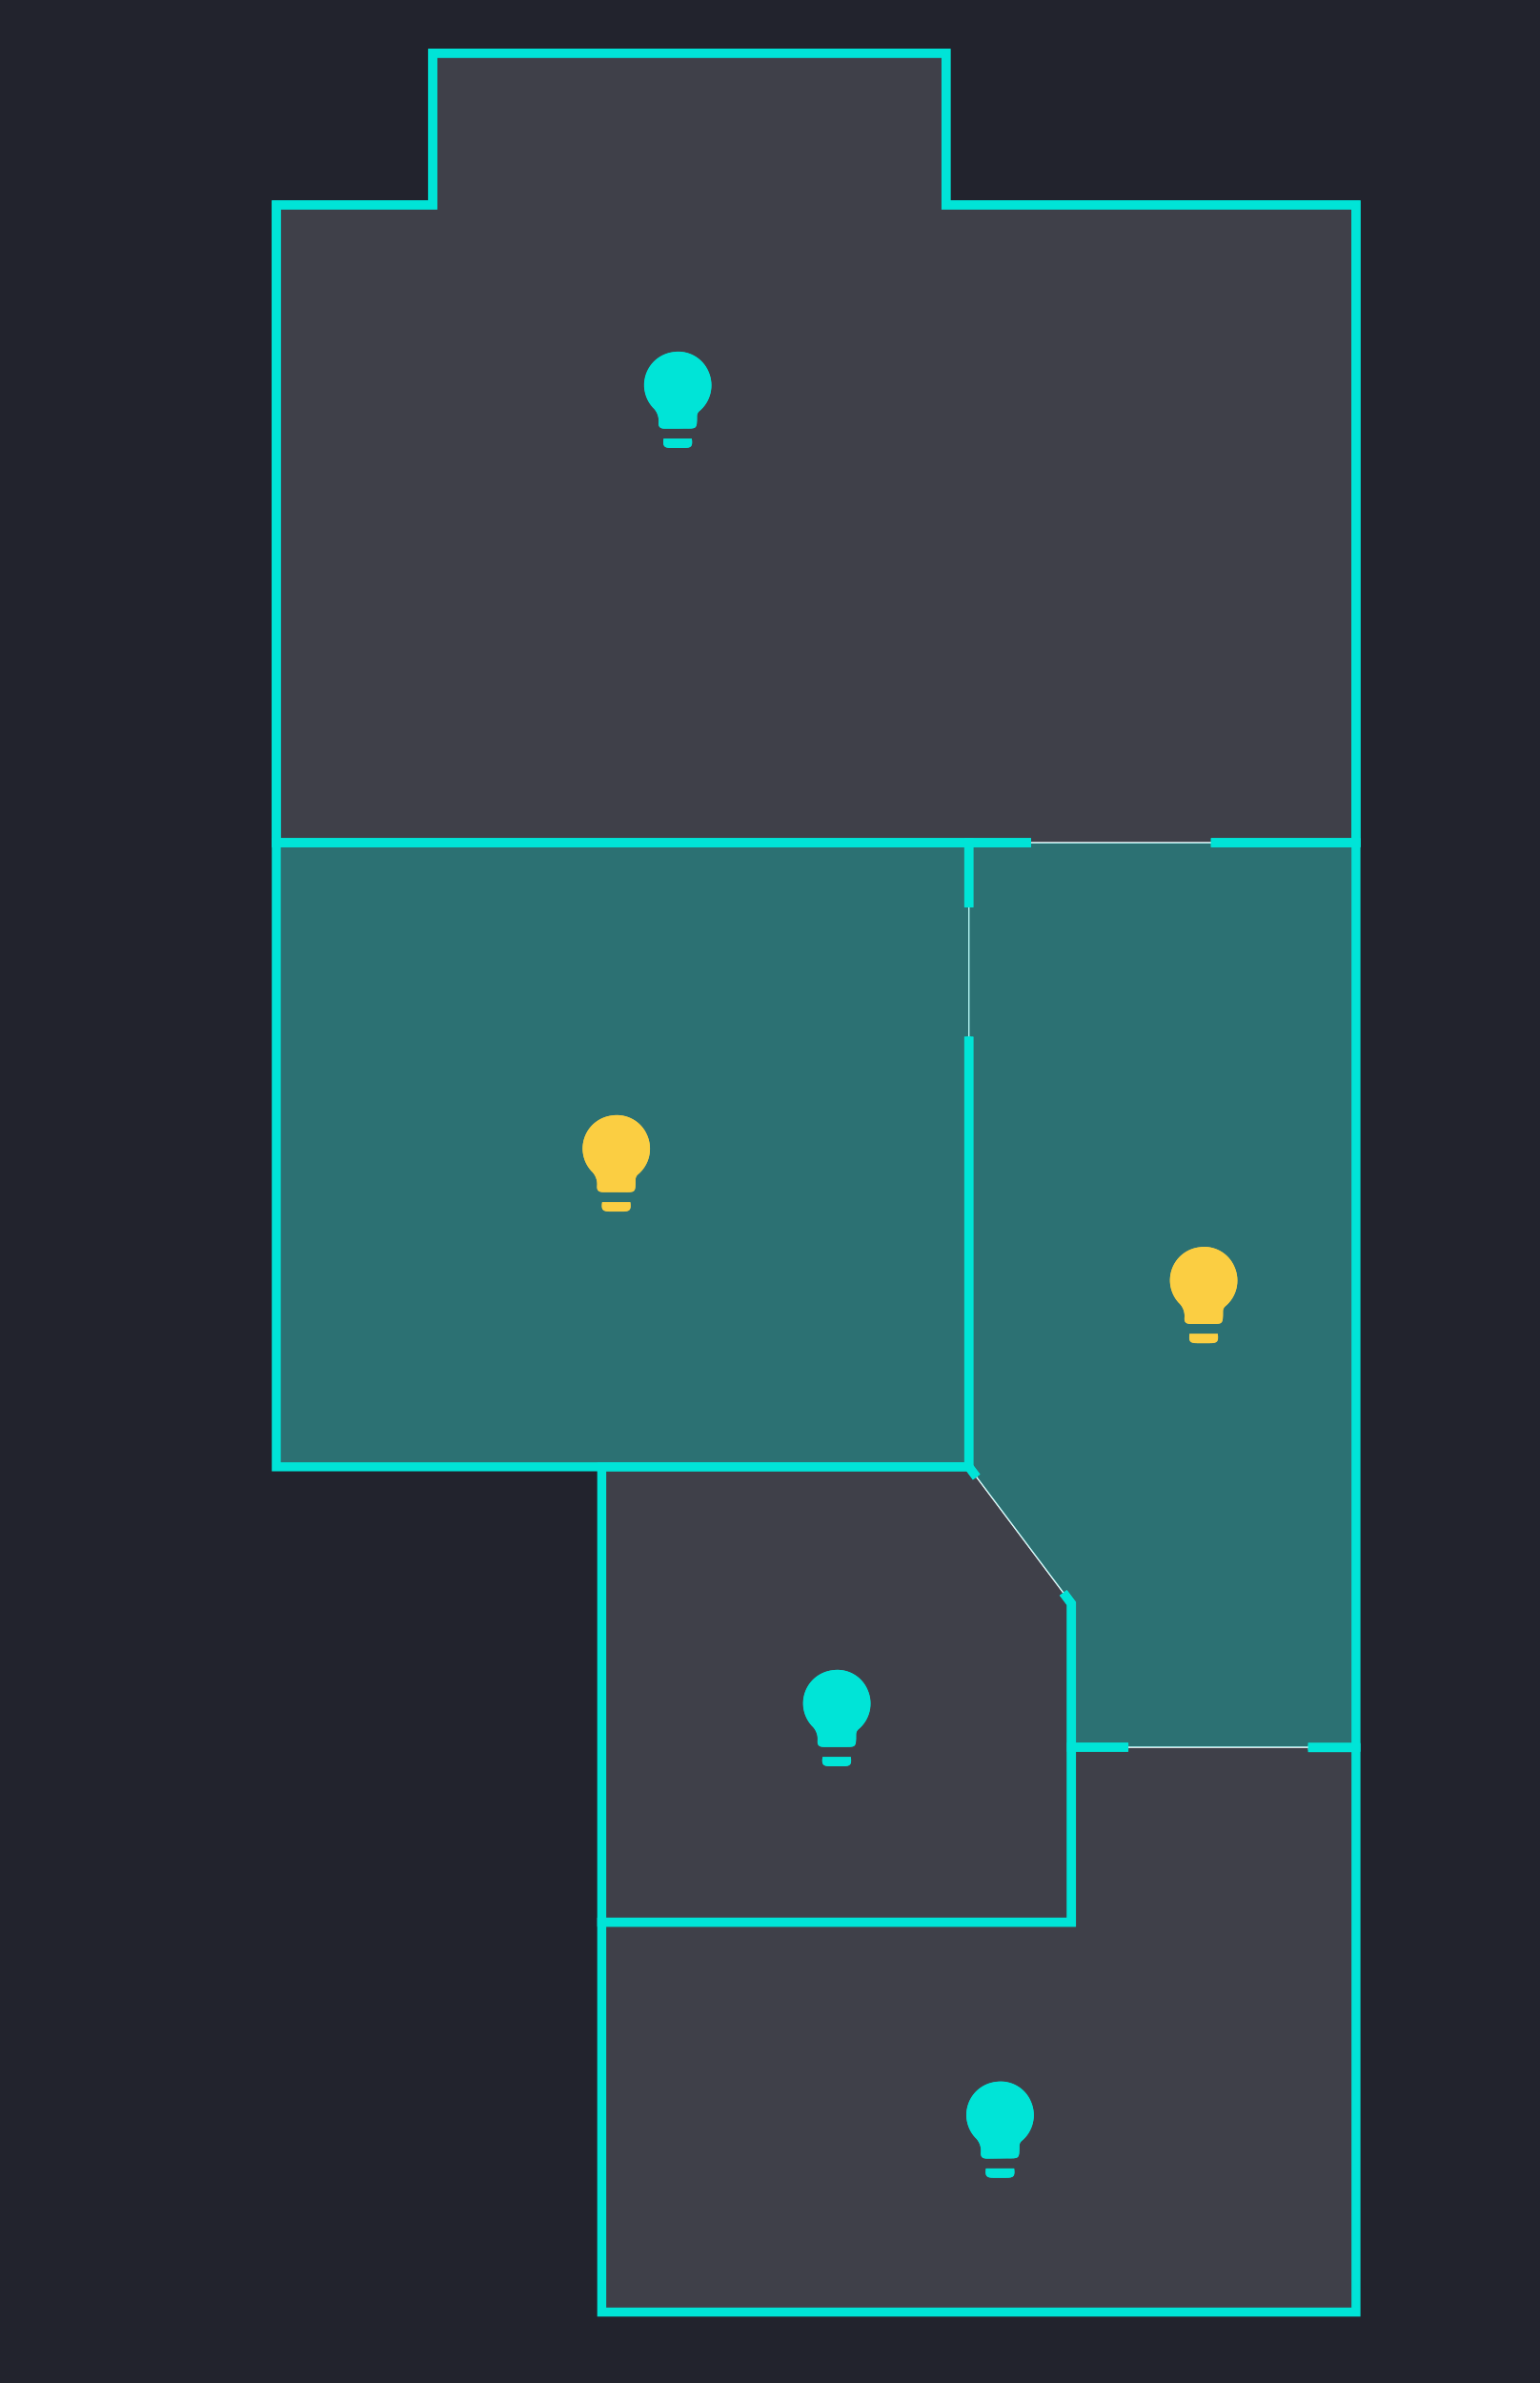
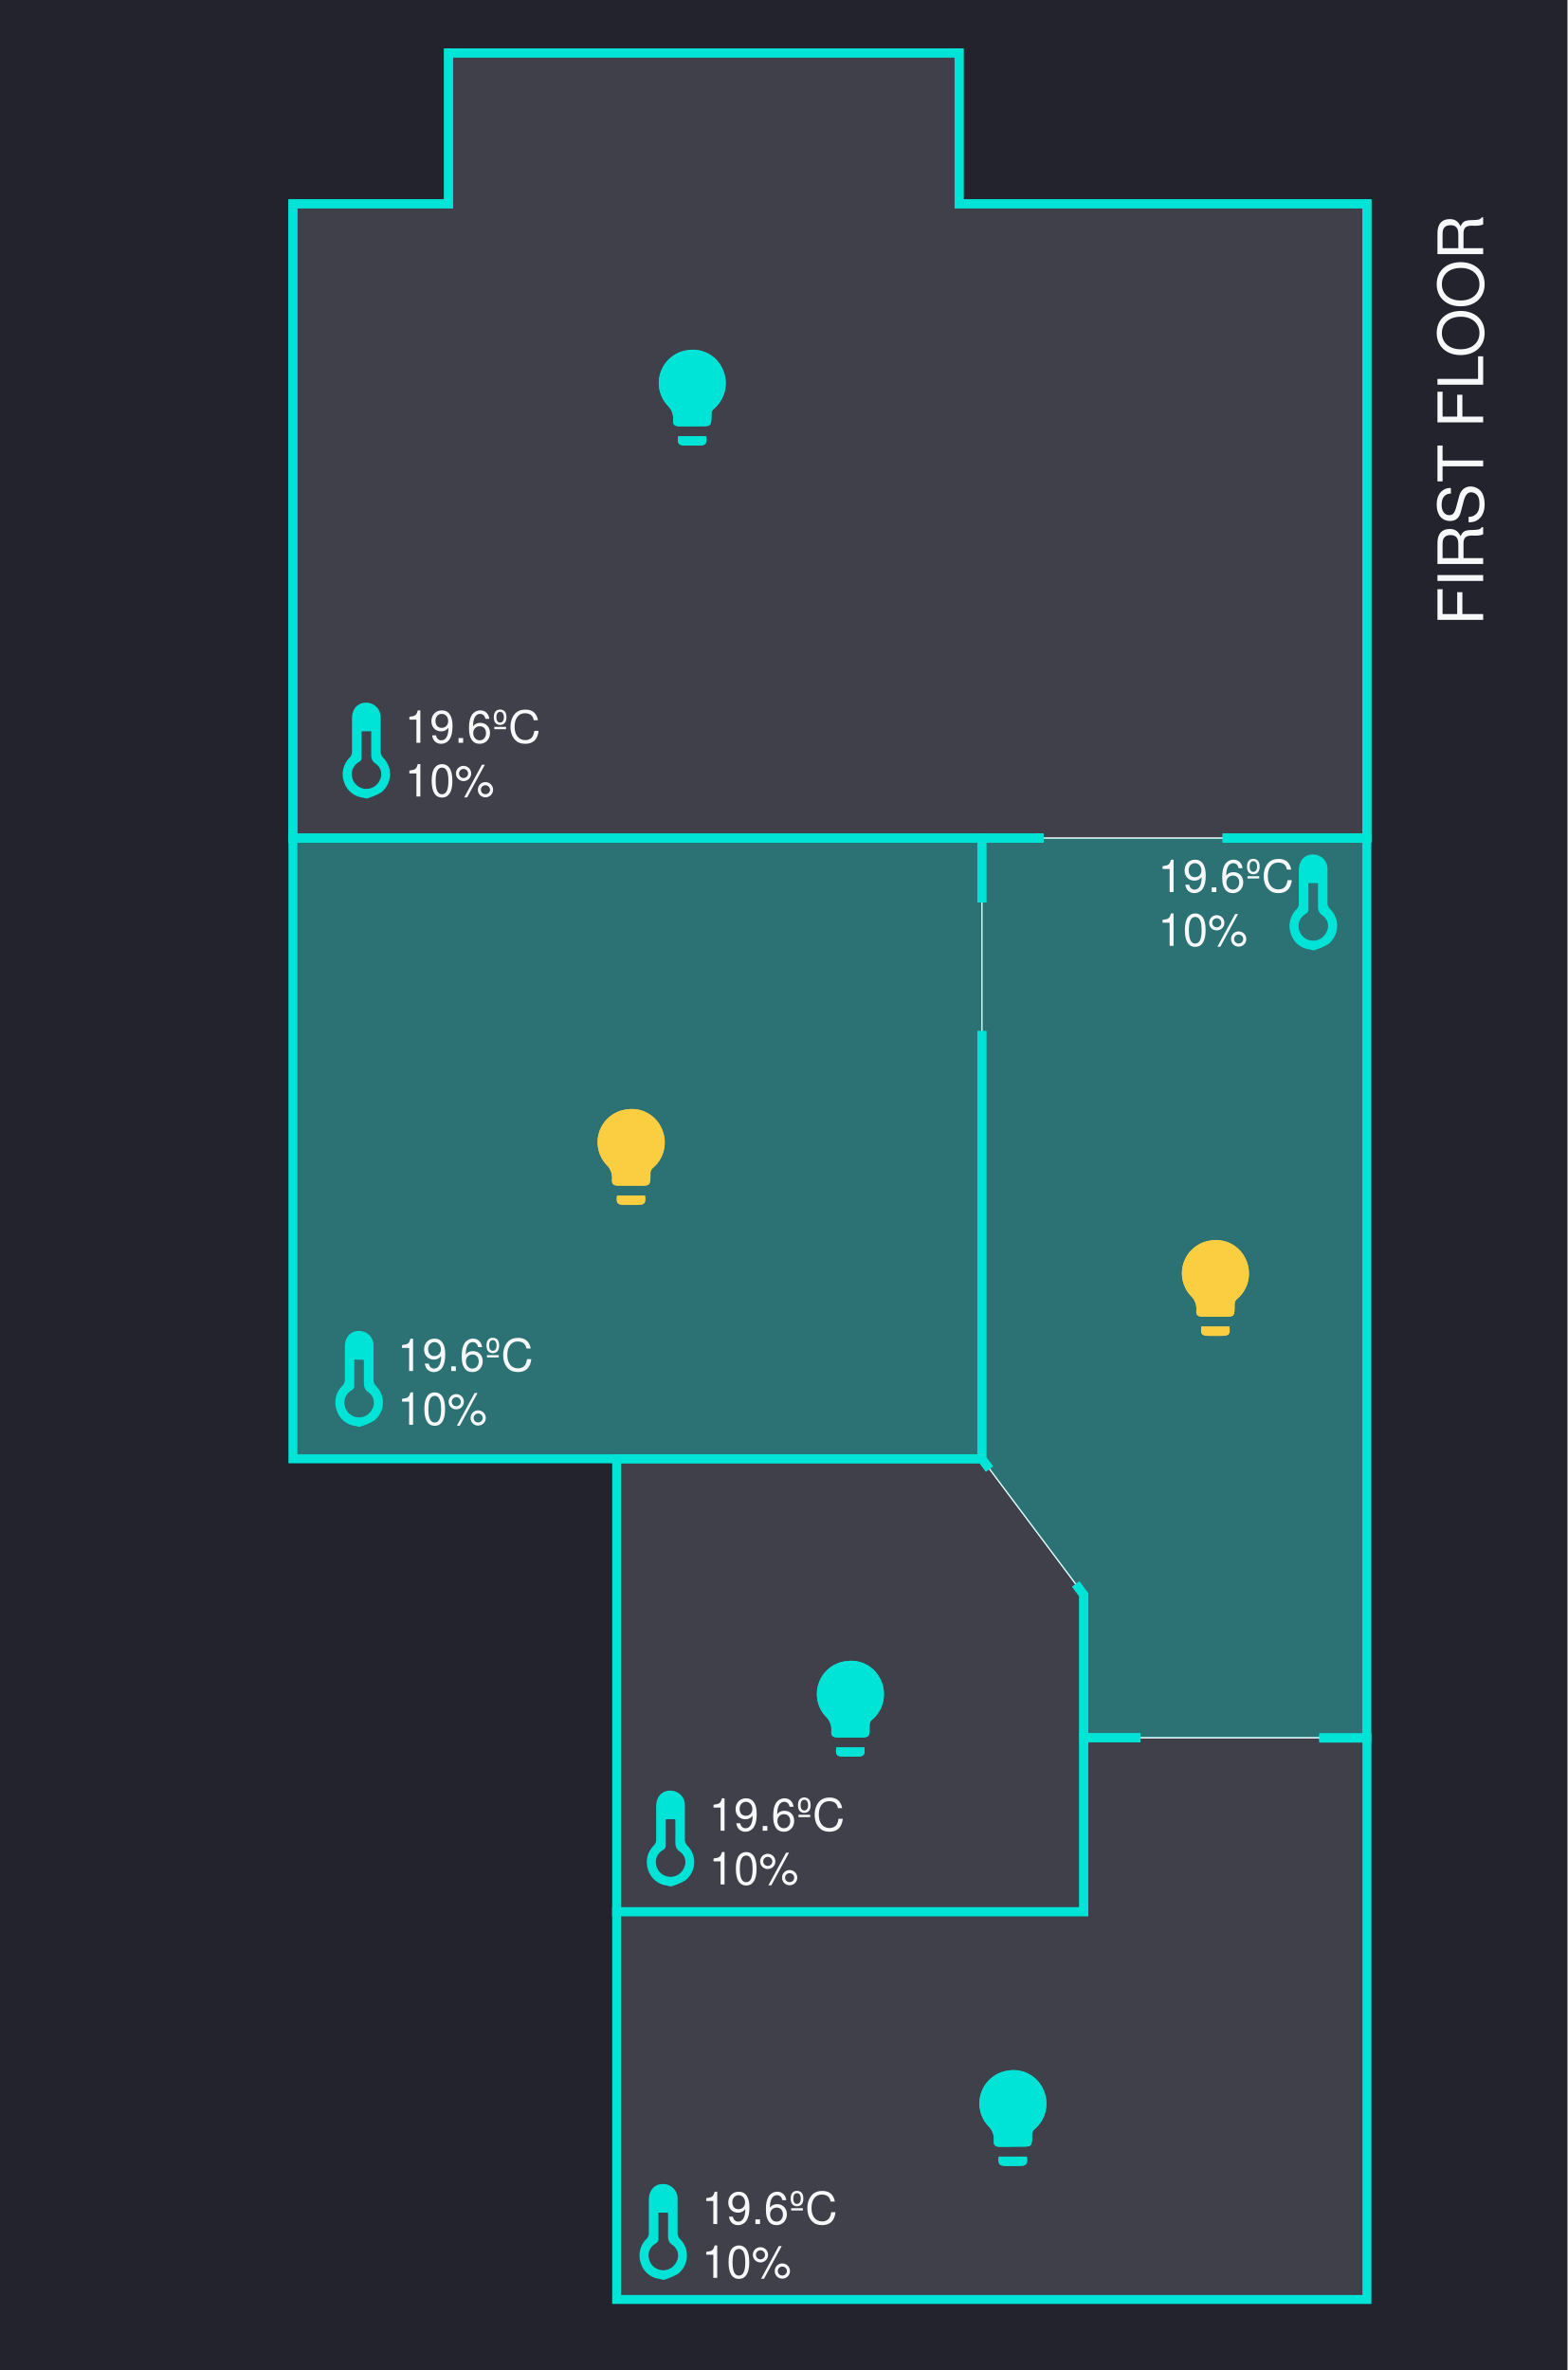
- <svg xmlns="http://www.w3.org/2000/svg" viewBox="0 0 341.95 529.19">
+ <svg xmlns="http://www.w3.org/2000/svg" viewBox="0 0 350 529.19">
  <defs>
    <style>
      .cls-1 {
        fill: #22232d;
      }

-       .cls-2, .cls-3, .cls-6, .cls-7, .cls-8 {
+       .cls-2, .cls-5, .cls-6, .cls-7 {
        fill: none;
        stroke-miterlimit: 10;
      }

-       .cls-2 {
-         stroke: #22232d;
-       }
- 
-       .cls-3, .cls-6 {
+       .cls-2, .cls-5 {
        stroke: #f7f8fa;
      }

-       .cls-3 {
+       .cls-2 {
        stroke-width: 0.25px;
      }

-       .cls-4 {
+       .cls-11, .cls-3, .cls-8 {
        fill: #f7f8fa;
+       }
+ 
+       .cls-3 {
        opacity: 0.14;
      }

-       .cls-10, .cls-5 {
+       .cls-10, .cls-4 {
        fill: #00e4d7;
      }

-       .cls-5 {
+       .cls-4 {
        opacity: 0.3;
      }

-       .cls-7, .cls-8 {
+       .cls-6, .cls-7 {
        stroke: #00e4d7;
      }

-       .cls-8 {
+       .cls-7 {
        stroke-width: 2px;
      }

+       .cls-8 {
+         font-size: 14px;
+       }
+ 
+       .cls-11, .cls-8 {
+         font-family: Helvetica, Helvetica;
+       }
+ 
      .cls-9 {
+         letter-spacing: -0.02em;
+       }
+ 
+       .cls-11 {
+         font-size: 10px;
+       }
+ 
+       .cls-12 {
        fill: #fbce42;
      }
    </style>
  </defs>
  <g id="Background">
-     <rect class="cls-1" width="341.95" height="715" />
-     <rect class="cls-2" width="341.95" height="529.19" />
+     <rect class="cls-1" width="350" height="529.19" />
  </g>
  <g id="house-outline">
-     <path id="house-border" class="cls-3" d="M301.19,513.44H133.66V325.73H61.37V45.51H96.13V11.82h114V45.51h91.06V513.44" />
-     <path id="house-fill" class="cls-4" d="M73.88,673.88,301.19,513.44H133.66V325.73H61.37V45.51H96.13V11.82h114V45.51h91.06V513.44" />
-     <path id="bedroom-2-border" class="cls-3" d="M61.37,187.14H215.2V325.73H61.37Z" />
-     <path id="landing-border" class="cls-3" d="M301.19,388H238V356.1L215.2,325.73V187.14h86Z" />
-     <path id="bedroom-3-border" class="cls-3" d="M133.66,513.44V426.91L238,426.86V388h63.24V513.44H133.66Z" />
-     <path id="master-bedroom-border" class="cls-3" d="M191.3,187.14H61.37V45.51H96.13V11.82h114V45.51h91.06V187.14H191.3" />
-     <path id="bathroom-border" class="cls-3" d="M215.2,325.73,238,356.1v70.76H133.66V325.73H215.2" />
+     <path id="house-border" class="cls-2" d="M305.21,513.44H137.69V325.73H65.4V45.51h34.75V11.82h114V45.51h91.06V513.44" />
+     <path id="house-fill" class="cls-3" d="M305.21,513.44H137.69V325.73H65.4V45.51h34.75V11.82h114V45.51h91.06V513.44" />
+     <path id="bedroom-2-border" class="cls-2" d="M65.4,187.14H219.23V325.73H65.4Z" />
+     <path id="landing-border" class="cls-2" d="M305.21,388H242V356.1l-22.74-30.37V187.14h86Z" />
+     <path id="bedroom-3-border" class="cls-2" d="M137.69,513.44V426.91L242,426.86V388h63.24V513.44H137.69Z" />
+     <path id="master-bedroom-border" class="cls-2" d="M195.33,187.14H65.4V45.51h34.75V11.82h114V45.51h91.06V187.14H195.33" />
+     <path id="bathroom-border" class="cls-2" d="M219.23,325.73,242,356.1v70.76H137.69V325.73h81.54" />
  </g>
  <g id="light-fill">
-     <path id="landing-fill" class="cls-5" d="M301.19,388H238V356.1L215.2,325.73V187.14h86Z" />
-     <path id="bedroom-2-fill" class="cls-5" d="M61.37,187.14H215.2V325.73H61.37Z" />
+     <path id="landing-fill" class="cls-4" d="M305.21,388H242V356.1l-22.74-30.37V187.14h86Z" />
+     <path id="bedroom-2-fill" class="cls-4" d="M65.4,187.14H219.23V325.73H65.4Z" />
  </g>
  <g id="motion">
    <g>
-       <path id="landing-border-2" data-name="landing-border" class="cls-3" d="M216.9,328l-1.7-2.27V230.22M250.57,388H238V356.1l-1.8-2.4M269,187.14h32.19V388H290.57M215.2,201.49V187.14H229" />
-       <path id="bedroom-3-border-2" data-name="bedroom-3-border" class="cls-6" d="M290.57,388.1h10.62V513.44H133.66V426.86H238V388h12.64" />
-       <path id="bedroom-2-border-2" data-name="bedroom-2-border" class="cls-7" d="M215.2,230.22v95.51H61.37V187.14H215.2v14.35" />
-       <path id="master-bedroom-border-2" data-name="master-bedroom-border" class="cls-8" d="M229,187.14H61.37V45.51H96.13V11.82h114V45.51h91.06V187.14H269" />
-       <path id="bathroom-border-2" data-name="bathroom-border" class="cls-3" d="M236.15,353.7l1.8,2.4v70.76H133.66V325.73H215.2m0,0,1.7,2.27" />
+       <path id="landing-border-2" data-name="landing-border" class="cls-2" d="M220.93,328l-1.7-2.27V230.22M254.59,388H242V356.1l-1.79-2.4M273,187.14h32.19V388H294.59M219.23,201.49V187.14H233" />
+       <path id="bedroom-3-border-2" data-name="bedroom-3-border" class="cls-5" d="M294.59,388.1h10.62V513.44H137.69V426.86H242V388h12.64" />
+       <path id="bedroom-2-border-2" data-name="bedroom-2-border" class="cls-6" d="M219.23,230.22v95.51H65.4V187.14H219.23v14.35" />
+       <path id="master-bedroom-border-2" data-name="master-bedroom-border" class="cls-7" d="M233,187.14H65.4V45.51h34.75V11.82h114V45.51h91.06V187.14H273" />
+       <path id="bathroom-border-2" data-name="bathroom-border" class="cls-2" d="M240.18,353.7l1.79,2.4v70.76H137.69V325.73h81.54m0,0,1.7,2.27" />
    </g>
    <g>
-       <path id="landing-border-3" data-name="landing-border" class="cls-8" d="M216.9,328l-1.7-2.27V230.22M250.57,388H238V356.1l-1.8-2.4M269,187.14h32.19V388H290.57M215.2,201.49V187.14H229" />
-       <path id="bedroom-3-border-3" data-name="bedroom-3-border" class="cls-8" d="M290.57,388.1h10.62V513.44H133.66V426.86H238V388h12.64" />
-       <path id="bedroom-2-border-3" data-name="bedroom-2-border" class="cls-8" d="M215.2,230.22v95.51H61.37V187.14H215.2v14.35" />
-       <path id="master-bedroom-border-3" data-name="master-bedroom-border" class="cls-8" d="M229,187.14H61.37V45.51H96.13V11.82h114V45.51h91.06V187.14H269" />
-       <path id="bathroom-border-3" data-name="bathroom-border" class="cls-8" d="M236.15,353.7l1.8,2.4v70.76H133.66V325.73H215.2m0,0,1.7,2.27" />
+       <path id="landing-border-3" data-name="landing-border" class="cls-7" d="M220.93,328l-1.7-2.27V230.22M254.59,388H242V356.1l-1.79-2.4M273,187.14h32.19V388H294.59M219.23,201.49V187.14H233" />
+       <path id="bedroom-3-border-3" data-name="bedroom-3-border" class="cls-7" d="M294.59,388.1h10.62V513.44H137.69V426.86H242V388h12.64" />
+       <path id="bedroom-2-border-3" data-name="bedroom-2-border" class="cls-7" d="M219.23,230.22v95.51H65.4V187.14H219.23v14.35" />
+       <path id="master-bedroom-border-3" data-name="master-bedroom-border" class="cls-7" d="M233,187.14H65.4V45.51h34.75V11.82h114V45.51h91.06V187.14H273" />
+       <path id="bathroom-border-3" data-name="bathroom-border" class="cls-7" d="M240.18,353.7l1.79,2.4v70.76H137.69V325.73h81.54m0,0,1.7,2.27" />
    </g>
+   </g>
+   <g id="text">
+     <text class="cls-8" transform="translate(331.17 139.67) rotate(-90)">FIRS<tspan class="cls-9" x="31.89" y="0">T</tspan>
+       <tspan x="40.2" y="0" xml:space="preserve"> FLOOR</tspan>
+     </text>
+   </g>
+   <g id="temp">
+     <g id="_0BCMNP" data-name="0BCMNP">
+       <path class="cls-10" d="M82,178.28h-.36a2.66,2.66,0,0,0-.5-.16,5,5,0,0,1-4.31-3.48,5.18,5.18,0,0,1,1.32-5.56,1.8,1.8,0,0,0,.45-1.07c0-2.53,0-5.06,0-7.59s1.72-3.91,4-3.42a3.23,3.23,0,0,1,2.4,3.42c0,2.5,0,5,0,7.5a1.92,1.92,0,0,0,.51,1.21,5.19,5.19,0,0,1-.36,7.78A13.91,13.91,0,0,1,82,178.28Zm-1.26-15c0,2,0,3.86,0,5.74a1.08,1.08,0,0,1-.6,1.14,3.07,3.07,0,0,0-1.5,3.5,3.26,3.26,0,0,0,6.12.62,2.84,2.84,0,0,0-.78-3.7c-1.17-.73-1.11-1.64-1.09-2.69,0-1.29,0-2.57,0-3.85,0-.26,0-.51,0-.76Z" />
+     </g>
+     <text class="cls-11" transform="translate(90.39 165.85)">19.6ºC<tspan x="0" y="12">10%</tspan>
+     </text>
+     <g id="_0BCMNP-2" data-name="0BCMNP">
+       <path class="cls-10" d="M80.36,318.57H80a2.24,2.24,0,0,0-.5-.16,5,5,0,0,1-4.32-3.48,5.22,5.22,0,0,1,1.33-5.57A1.77,1.77,0,0,0,77,308.3c0-2.53,0-5.06,0-7.59s1.72-3.91,4-3.43a3.23,3.23,0,0,1,2.41,3.43c0,2.5,0,5,0,7.5a1.94,1.94,0,0,0,.51,1.21,5.19,5.19,0,0,1-.36,7.78A14.36,14.36,0,0,1,80.36,318.57Zm-1.26-15c0,2,0,3.86,0,5.73a1.07,1.07,0,0,1-.6,1.14A3.07,3.07,0,0,0,77,314a3.26,3.26,0,0,0,6.12.61,2.83,2.83,0,0,0-.78-3.69c-1.17-.73-1.11-1.64-1.09-2.7,0-1.28,0-2.56,0-3.84,0-.26,0-.52-.05-.76Z" />
+     </g>
+     <text class="cls-11" transform="translate(88.76 306.13)">19.6ºC<tspan x="0" y="12">10%</tspan>
+     </text>
+     <g id="_0BCMNP-3" data-name="0BCMNP">
+       <path class="cls-10" d="M149.91,421.2h-.36a2.91,2.91,0,0,0-.5-.16,5,5,0,0,1-4.32-3.48,5.18,5.18,0,0,1,1.33-5.56,1.78,1.78,0,0,0,.45-1.07c0-2.52,0-5.05,0-7.58s1.73-3.92,4-3.43a3.23,3.23,0,0,1,2.41,3.42c0,2.5,0,5,0,7.5a1.87,1.87,0,0,0,.51,1.21,5.19,5.19,0,0,1-.36,7.78A13.91,13.91,0,0,1,149.91,421.2Zm-1.26-15c0,2,0,3.86,0,5.74a1.1,1.1,0,0,1-.6,1.14,3.05,3.05,0,0,0-1.5,3.5,3.26,3.26,0,0,0,6.12.62,2.84,2.84,0,0,0-.78-3.7c-1.18-.73-1.11-1.64-1.09-2.69,0-1.29,0-2.57,0-3.85,0-.25,0-.51-.05-.76Z" />
+     </g>
+     <text class="cls-11" transform="translate(158.31 408.77)">19.6ºC<tspan x="0" y="12">10%</tspan>
+     </text>
+     <g id="_0BCMNP-4" data-name="0BCMNP">
+       <path class="cls-10" d="M293.41,212.18h-.35a2.42,2.42,0,0,0-.5-.16,5,5,0,0,1-4.32-3.48,5.22,5.22,0,0,1,1.32-5.57,1.69,1.69,0,0,0,.45-1.06c0-2.53,0-5.06,0-7.59s1.73-3.91,4-3.43a3.23,3.23,0,0,1,2.4,3.43c0,2.5,0,5,0,7.5A1.9,1.9,0,0,0,297,203a5.2,5.2,0,0,1-.37,7.78A13.91,13.91,0,0,1,293.41,212.18Zm-1.26-15c0,2,0,3.86,0,5.74a1.06,1.06,0,0,1-.6,1.13,3.1,3.1,0,0,0-1.5,3.51,3.26,3.26,0,0,0,6.12.61,2.83,2.83,0,0,0-.78-3.69c-1.17-.73-1.11-1.64-1.09-2.7,0-1.28,0-2.56,0-3.84,0-.26,0-.51-.05-.76Z" />
+     </g>
+     <text class="cls-11" transform="translate(258.57 199.19)">19.6ºC<tspan x="0" y="12">10%</tspan>
+     </text>
+     <g id="_0BCMNP-5" data-name="0BCMNP">
+       <path class="cls-10" d="M148.28,509.05h-.36a3.28,3.28,0,0,0-.5-.17,5,5,0,0,1-4.32-3.47,5.2,5.2,0,0,1,1.33-5.57,1.84,1.84,0,0,0,.45-1.06c0-2.53,0-5.06,0-7.59s1.73-3.91,4-3.43a3.25,3.25,0,0,1,2.41,3.43c0,2.5,0,5,0,7.5a1.89,1.89,0,0,0,.51,1.21,5.19,5.19,0,0,1-.36,7.78A14.36,14.36,0,0,1,148.28,509.05Zm-1.26-15c0,2,0,3.87,0,5.74a1.1,1.1,0,0,1-.6,1.14,3.06,3.06,0,0,0-1.5,3.51,3.29,3.29,0,0,0,2.75,2.46,3.25,3.25,0,0,0,3.37-1.85,2.84,2.84,0,0,0-.78-3.7c-1.18-.72-1.11-1.63-1.09-2.69,0-1.28,0-2.56,0-3.85,0-.25,0-.51-.05-.76Z" />
+     </g>
+     <text class="cls-11" transform="translate(156.68 496.61)">19.6ºC<tspan x="0" y="12">10%</tspan>
+     </text>
  </g>
  <g id="Layer_7" data-name="Layer 7">
    <g id="ji3E1h">
      <g>
-         <path class="cls-9" d="M136.85,264.74h1.52c2.71,0,2.84.16,2.8-2.8a1.5,1.5,0,0,1,.43-1.05,7.45,7.45,0,0,0,2.14-8.81,7.29,7.29,0,0,0-7.81-4.37A7.39,7.39,0,0,0,131.32,260a4,4,0,0,1,1.3,3.41c-.07,1,.37,1.31,1.37,1.32S135.9,264.74,136.85,264.74Zm-3.1,2.22c-.23,1.67.08,2.06,1.65,2.06h2.85c1.67,0,2-.33,1.76-2.06Z" />
-         <path class="cls-9" d="M136.85,264.74c-.95,0-1.91,0-2.86,0s-1.44-.36-1.37-1.32a4,4,0,0,0-1.3-3.41,7.39,7.39,0,0,1,4.61-12.29,7.29,7.29,0,0,1,7.81,4.37,7.45,7.45,0,0,1-2.14,8.81,1.5,1.5,0,0,0-.43,1.05c0,3-.09,2.83-2.8,2.8Z" />
-         <path class="cls-9" d="M133.75,267H140c.21,1.73-.09,2.06-1.76,2.06H135.4C133.83,269,133.52,268.63,133.75,267Z" />
+         <path class="cls-12" d="M140.88,264.74h1.51c2.71,0,2.84.16,2.81-2.8a1.5,1.5,0,0,1,.43-1.05,7.45,7.45,0,0,0,2.13-8.81,7.27,7.27,0,0,0-7.81-4.37A7.39,7.39,0,0,0,135.34,260a4,4,0,0,1,1.31,3.41c-.08,1,.37,1.31,1.37,1.32S139.92,264.74,140.88,264.74Zm-3.1,2.22c-.24,1.67.08,2.06,1.65,2.06h2.84c1.68,0,2-.33,1.77-2.06Z" />
+         <path class="cls-12" d="M140.88,264.74c-1,0-1.91,0-2.86,0s-1.45-.36-1.37-1.32a4,4,0,0,0-1.31-3.41A7.39,7.39,0,0,1,140,247.71a7.27,7.27,0,0,1,7.81,4.37,7.45,7.45,0,0,1-2.13,8.81,1.5,1.5,0,0,0-.43,1.05c0,3-.1,2.83-2.81,2.8Z" />
+         <path class="cls-12" d="M137.78,267H144c.21,1.73-.09,2.06-1.77,2.06h-2.84C137.86,269,137.54,268.63,137.78,267Z" />
      </g>
    </g>
    <g id="ji3E1h-2" data-name="ji3E1h">
      <g>
-         <path class="cls-10" d="M150.5,95.19H152c2.71,0,2.84.16,2.81-2.8a1.43,1.43,0,0,1,.43-1,7.46,7.46,0,0,0,2.13-8.81,7.28,7.28,0,0,0-7.81-4.37A7.39,7.39,0,0,0,145,90.46a4,4,0,0,1,1.3,3.4c-.07,1,.38,1.31,1.37,1.33S149.55,95.19,150.5,95.19Zm-3.09,2.22c-.24,1.67.08,2.06,1.64,2.07h2.85c1.68,0,2-.34,1.76-2.07Z" />
-         <path class="cls-10" d="M150.5,95.19c-.95,0-1.9,0-2.86,0s-1.44-.37-1.37-1.33a4,4,0,0,0-1.3-3.4,7.39,7.39,0,0,1,4.61-12.3,7.28,7.28,0,0,1,7.81,4.37,7.46,7.46,0,0,1-2.13,8.81,1.43,1.43,0,0,0-.43,1c0,3-.1,2.83-2.81,2.8Z" />
-         <path class="cls-10" d="M147.41,97.41h6.25c.21,1.73-.08,2.06-1.76,2.07h-2.85C147.49,99.47,147.17,99.08,147.41,97.41Z" />
+         <path class="cls-10" d="M154.53,95.19h1.52c2.7,0,2.84.16,2.8-2.8a1.52,1.52,0,0,1,.43-1,7.45,7.45,0,0,0,2.13-8.81,7.27,7.27,0,0,0-7.8-4.37A7.4,7.4,0,0,0,149,90.46a4,4,0,0,1,1.31,3.4c-.07,1,.37,1.31,1.37,1.33S153.57,95.19,154.53,95.19Zm-3.1,2.22c-.24,1.67.08,2.06,1.65,2.07h2.85c1.67,0,2-.34,1.76-2.07Z" />
+         <path class="cls-10" d="M154.53,95.19c-1,0-1.91,0-2.86,0s-1.44-.37-1.37-1.33a4,4,0,0,0-1.31-3.4,7.4,7.4,0,0,1,4.62-12.3,7.27,7.27,0,0,1,7.8,4.37,7.45,7.45,0,0,1-2.13,8.81,1.52,1.52,0,0,0-.43,1c0,3-.1,2.83-2.8,2.8Z" />
+         <path class="cls-10" d="M151.43,97.41h6.26c.21,1.73-.09,2.06-1.76,2.07h-2.85C151.51,99.47,151.19,99.08,151.43,97.41Z" />
      </g>
    </g>
    <g id="ji3E1h-3" data-name="ji3E1h">
      <g>
-         <path class="cls-9" d="M267.32,294h1.52c2.71,0,2.84.17,2.81-2.8a1.43,1.43,0,0,1,.43-1.05,7.43,7.43,0,0,0,2.13-8.8,7.27,7.27,0,0,0-7.81-4.38,7.39,7.39,0,0,0-4.61,12.3,4,4,0,0,1,1.31,3.4c-.08,1,.37,1.31,1.36,1.33Zm-3.09,2.22c-.24,1.68.08,2.06,1.64,2.07h2.85c1.68,0,2-.34,1.77-2.07Z" />
-         <path class="cls-9" d="M267.32,294h-2.86c-1,0-1.44-.37-1.36-1.33a4,4,0,0,0-1.31-3.4,7.39,7.39,0,0,1,4.61-12.3,7.27,7.27,0,0,1,7.81,4.38,7.43,7.43,0,0,1-2.13,8.8,1.43,1.43,0,0,0-.43,1.05c0,3-.1,2.83-2.81,2.8Z" />
-         <path class="cls-9" d="M264.23,296.19h6.26c.2,1.73-.09,2.07-1.77,2.07h-2.85C264.31,298.25,264,297.87,264.23,296.19Z" />
+         <path class="cls-12" d="M271.35,294h1.52c2.71,0,2.84.17,2.8-2.8a1.52,1.52,0,0,1,.43-1.05,7.44,7.44,0,0,0,2.14-8.8,7.28,7.28,0,0,0-7.81-4.38,7.39,7.39,0,0,0-4.61,12.3,4,4,0,0,1,1.3,3.4c-.07,1,.37,1.31,1.37,1.33Zm-3.1,2.22c-.23,1.68.08,2.06,1.65,2.07h2.85c1.67,0,2-.34,1.76-2.07Z" />
+         <path class="cls-12" d="M271.35,294h-2.86c-1,0-1.44-.37-1.37-1.33a4,4,0,0,0-1.3-3.4,7.39,7.39,0,0,1,4.61-12.3,7.28,7.28,0,0,1,7.81,4.38,7.44,7.44,0,0,1-2.14,8.8,1.52,1.52,0,0,0-.43,1.05c0,3-.09,2.83-2.8,2.8Z" />
+         <path class="cls-12" d="M268.25,296.19h6.26c.21,1.73-.09,2.07-1.76,2.07H269.9C268.33,298.25,268,297.87,268.25,296.19Z" />
      </g>
    </g>
    <g id="ji3E1h-4" data-name="ji3E1h">
      <g>
-         <path class="cls-10" d="M185.81,387.94h1.52c2.7,0,2.84.17,2.8-2.8a1.52,1.52,0,0,1,.43-1.05,7.43,7.43,0,0,0,2.13-8.8,7.26,7.26,0,0,0-7.8-4.38,7.4,7.4,0,0,0-4.62,12.3,4,4,0,0,1,1.31,3.4c-.07,1,.37,1.32,1.37,1.33Zm-3.1,2.23c-.24,1.67.08,2.05,1.65,2.06h2.85c1.67,0,2-.34,1.76-2.06Z" />
-         <path class="cls-10" d="M185.81,387.94H183c-1,0-1.44-.37-1.37-1.33a4,4,0,0,0-1.31-3.4,7.4,7.4,0,0,1,4.62-12.3,7.26,7.26,0,0,1,7.8,4.38,7.43,7.43,0,0,1-2.13,8.8,1.52,1.52,0,0,0-.43,1.05c0,3-.1,2.83-2.8,2.8Z" />
-         <path class="cls-10" d="M182.71,390.17H189c.21,1.72-.09,2.06-1.76,2.06h-2.85C182.79,392.22,182.47,391.84,182.71,390.17Z" />
+         <path class="cls-10" d="M189.83,387.94h1.52c2.71,0,2.84.17,2.81-2.8a1.43,1.43,0,0,1,.43-1.05,7.45,7.45,0,0,0,2.13-8.8,7.27,7.27,0,0,0-7.81-4.38,7.39,7.39,0,0,0-4.61,12.3,4,4,0,0,1,1.31,3.4c-.08,1,.37,1.32,1.36,1.33Zm-3.09,2.23c-.24,1.67.08,2.05,1.64,2.06h2.85c1.68,0,2-.34,1.77-2.06Z" />
+         <path class="cls-10" d="M189.83,387.94H187c-1,0-1.44-.37-1.36-1.33a4,4,0,0,0-1.31-3.4,7.39,7.39,0,0,1,4.61-12.3,7.27,7.27,0,0,1,7.81,4.38,7.45,7.45,0,0,1-2.13,8.8,1.43,1.43,0,0,0-.43,1.05c0,3-.1,2.83-2.81,2.8Z" />
+         <path class="cls-10" d="M186.74,390.17H193c.2,1.72-.09,2.06-1.77,2.06h-2.85C186.82,392.22,186.5,391.84,186.74,390.17Z" />
      </g>
    </g>
    <g id="ji3E1h-5" data-name="ji3E1h">
      <g>
-         <path class="cls-10" d="M222.1,479.33h1.52c2.71,0,2.84.16,2.81-2.8a1.46,1.46,0,0,1,.42-1,7.45,7.45,0,0,0,2.14-8.81,7.28,7.28,0,0,0-7.81-4.37,7.39,7.39,0,0,0-4.61,12.3,4,4,0,0,1,1.3,3.4c-.07,1,.37,1.31,1.37,1.33Zm-3.1,2.22c-.23,1.67.08,2.06,1.65,2.07h2.85c1.68,0,2-.34,1.76-2.07Z" />
-         <path class="cls-10" d="M222.1,479.33h-2.86c-1,0-1.44-.37-1.37-1.33a4,4,0,0,0-1.3-3.4,7.39,7.39,0,0,1,4.61-12.3,7.28,7.28,0,0,1,7.81,4.37,7.45,7.45,0,0,1-2.14,8.81,1.46,1.46,0,0,0-.42,1c0,3-.1,2.83-2.81,2.8Z" />
-         <path class="cls-10" d="M219,481.55h6.26c.21,1.73-.08,2.06-1.76,2.07h-2.85C219.08,483.61,218.77,483.22,219,481.55Z" />
+         <path class="cls-10" d="M226.13,479.33h1.52c2.7,0,2.83.16,2.8-2.8a1.52,1.52,0,0,1,.43-1,7.45,7.45,0,0,0,2.13-8.81,7.27,7.27,0,0,0-7.81-4.37,7.4,7.4,0,0,0-4.61,12.3,4,4,0,0,1,1.31,3.4c-.07,1,.37,1.31,1.37,1.33Zm-3.1,2.22c-.24,1.67.08,2.06,1.65,2.07h2.85c1.67,0,2-.34,1.76-2.07Z" />
+         <path class="cls-10" d="M226.13,479.33h-2.86c-1,0-1.44-.37-1.37-1.33a4,4,0,0,0-1.31-3.4,7.4,7.4,0,0,1,4.61-12.3,7.27,7.27,0,0,1,7.81,4.37,7.45,7.45,0,0,1-2.13,8.81,1.52,1.52,0,0,0-.43,1c0,3-.1,2.83-2.8,2.8Z" />
+         <path class="cls-10" d="M223,481.55h6.26c.21,1.73-.09,2.06-1.76,2.07h-2.85C223.11,483.61,222.79,483.22,223,481.55Z" />
      </g>
    </g>
  </g>
</svg>
